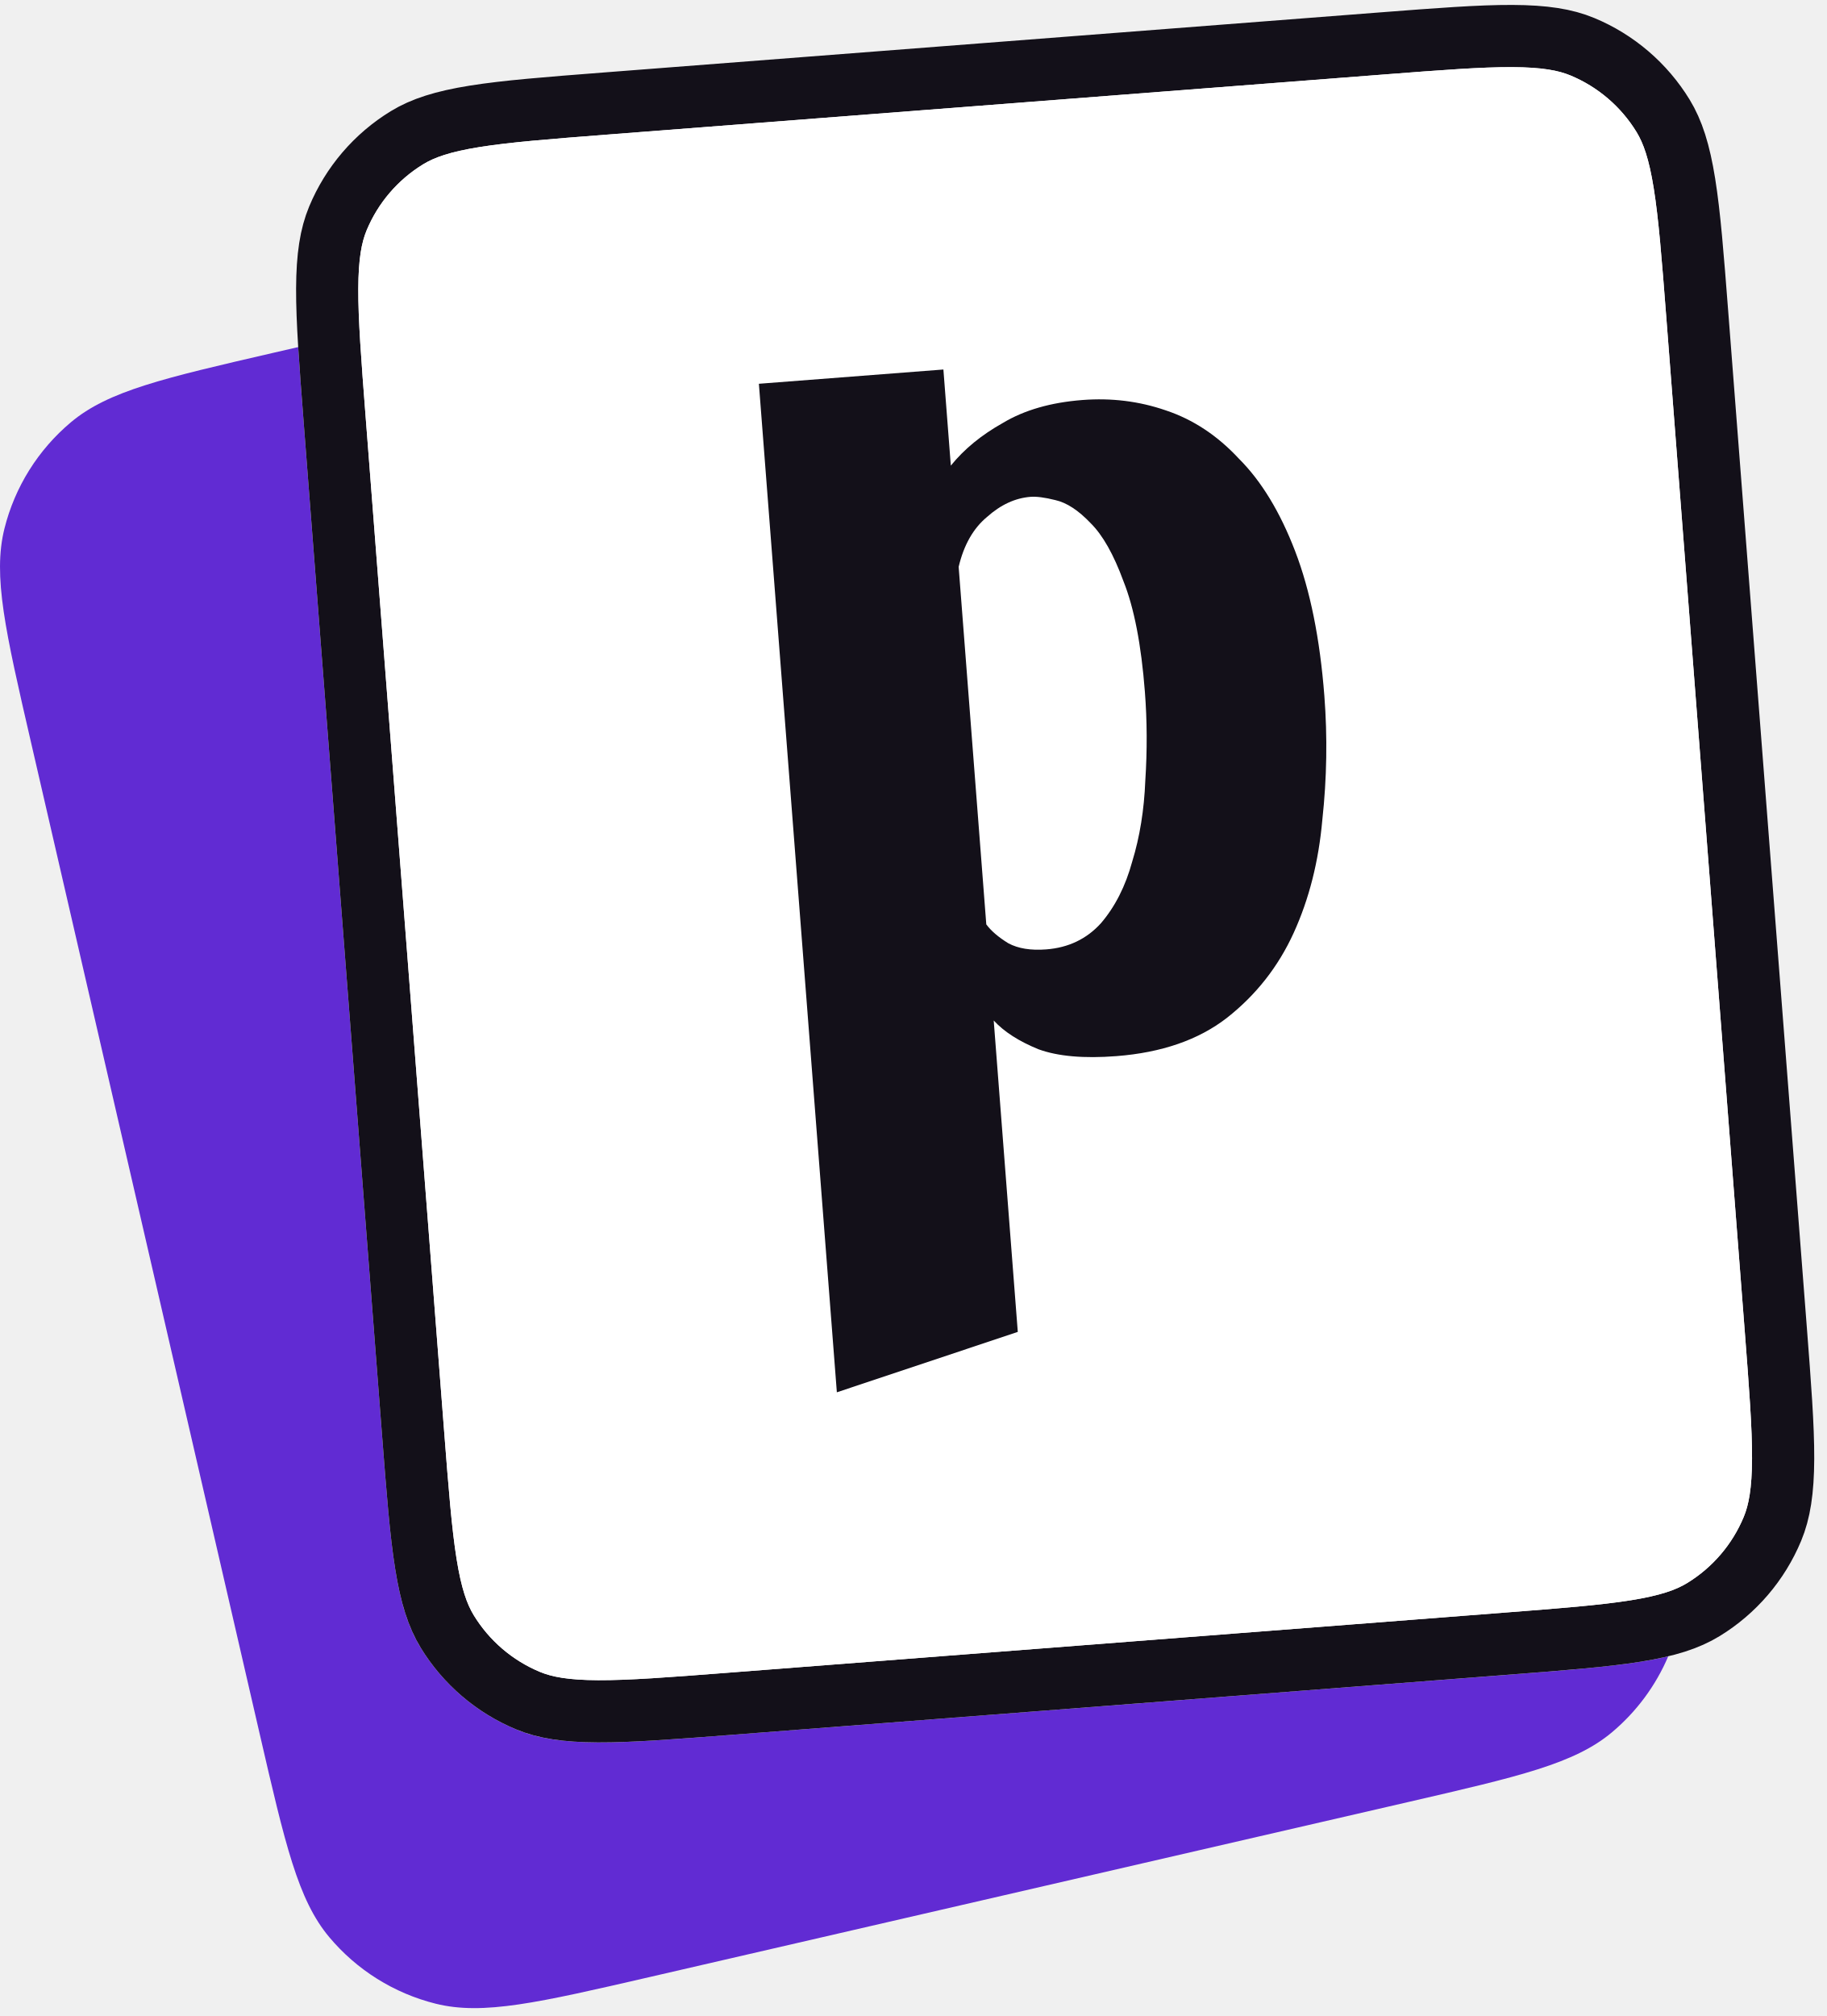
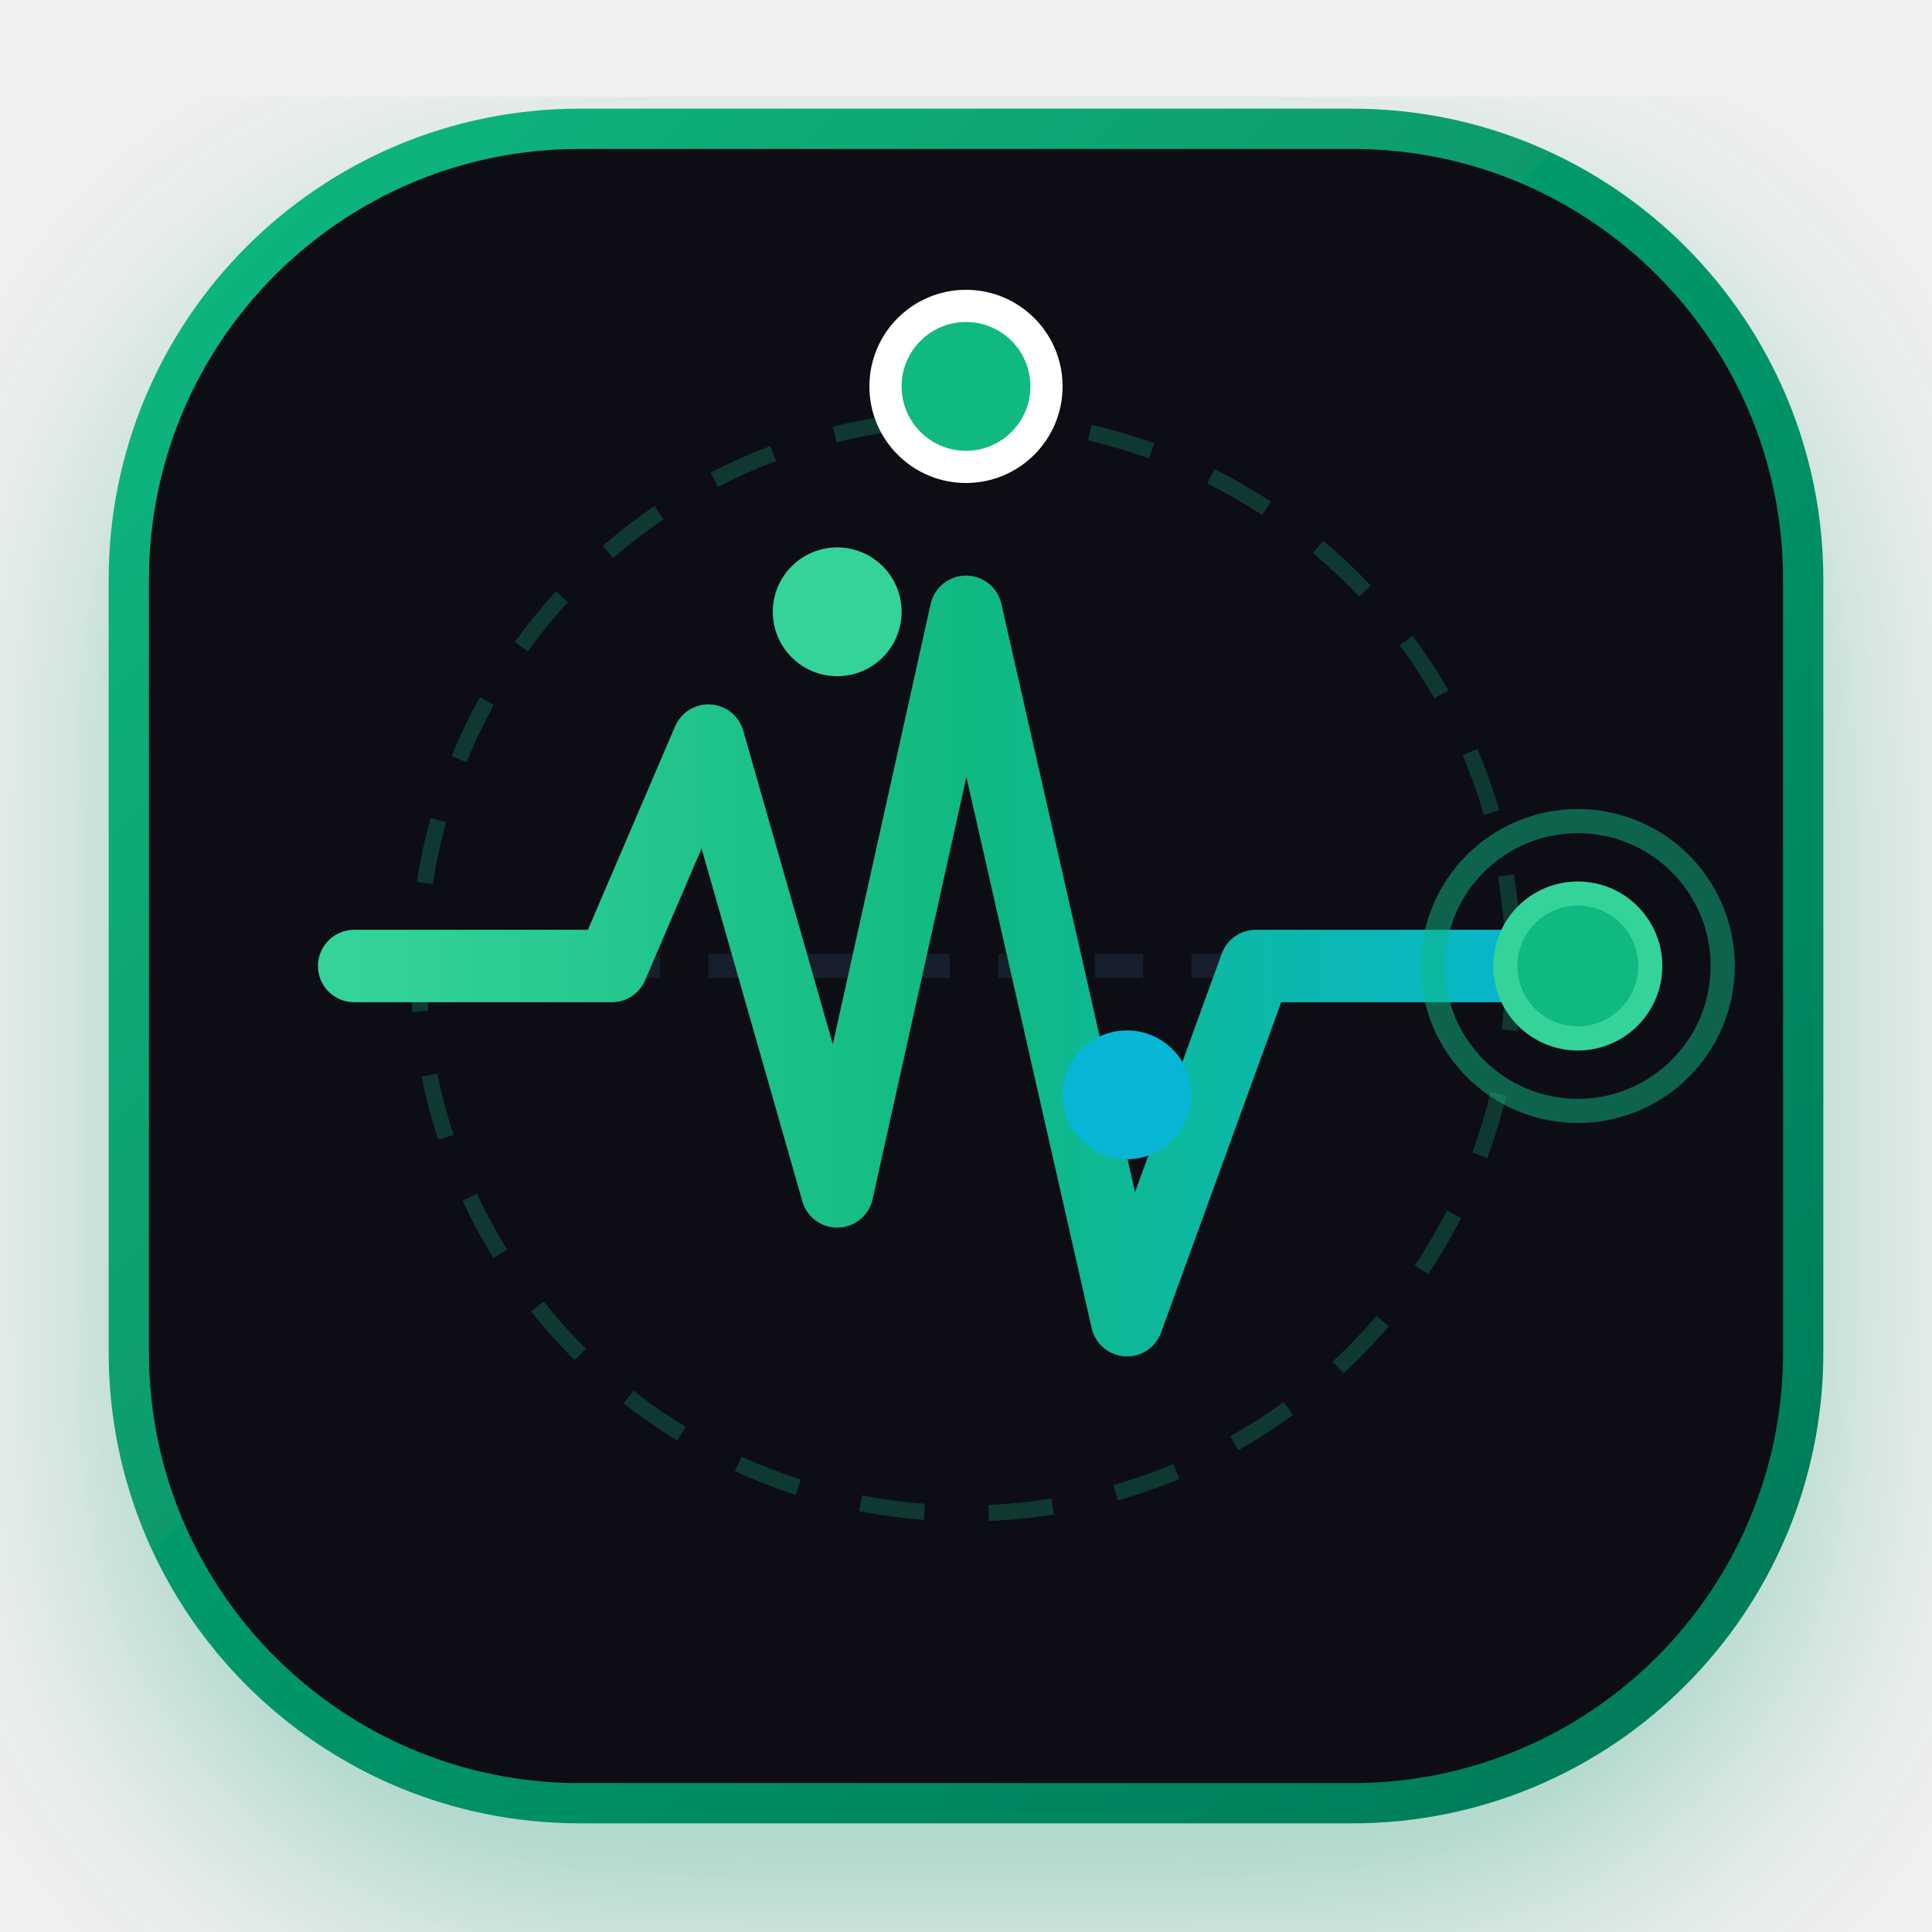
- <svg xmlns="http://www.w3.org/2000/svg" width="145" height="160" viewBox="0 0 145 160" fill="none">
-   <path d="M23.67 27.546C23.777 29.277 23.928 31.231 24.101 33.461L30.332 113.972C31.028 122.971 31.376 127.47 33.394 130.772C35.168 133.676 37.816 135.944 40.959 137.25C44.531 138.735 49.031 138.387 58.029 137.691L119.694 132.918C125.528 132.467 129.471 132.162 132.422 131.453C131.433 133.777 129.905 135.847 127.952 137.486C124.988 139.972 120.59 140.987 111.796 143.015L51.529 156.917C42.734 158.945 38.337 159.96 34.583 159.023C31.281 158.199 28.325 156.351 26.137 153.743C23.651 150.779 22.637 146.382 20.608 137.587L2.458 58.901C0.429 50.106 -0.585 45.709 0.352 41.955C1.175 38.653 3.024 35.697 5.631 33.51C8.595 31.023 12.993 30.009 21.788 27.98L23.67 27.546Z" fill="#612BD3" />
-   <path d="M26.562 33.268C26.211 28.728 25.961 25.471 25.972 22.899C25.983 20.356 26.254 18.701 26.821 17.336C27.928 14.675 29.848 12.432 32.307 10.93C33.569 10.159 35.163 9.636 37.674 9.234C40.213 8.828 43.47 8.574 48.01 8.222L109.675 3.45C114.215 3.099 117.472 2.849 120.044 2.86C122.587 2.871 124.242 3.141 125.607 3.709C128.269 4.815 130.511 6.736 132.014 9.195C132.785 10.457 133.307 12.05 133.709 14.562C134.116 17.101 134.37 20.358 134.721 24.898L140.952 105.41C141.303 109.95 141.553 113.207 141.542 115.779C141.531 118.322 141.261 119.976 140.693 121.342C139.586 124.003 137.666 126.246 135.207 127.748C133.945 128.519 132.351 129.041 129.84 129.444C127.301 129.85 124.044 130.104 119.504 130.455L57.839 135.228C53.299 135.579 50.042 135.829 47.47 135.818C44.927 135.807 43.272 135.537 41.907 134.969C39.245 133.862 37.003 131.942 35.5 129.483C34.729 128.221 34.207 126.627 33.805 124.116C33.398 121.577 33.145 118.32 32.793 113.78L26.562 33.268Z" stroke="#131019" stroke-width="4.937" />
-   <path d="M48.201 10.683L109.866 5.911C114.446 5.556 117.586 5.317 120.034 5.327C122.424 5.338 123.715 5.595 124.66 5.988C126.84 6.894 128.677 8.467 129.907 10.481C130.441 11.354 130.894 12.591 131.272 14.951C131.659 17.368 131.905 20.507 132.26 25.088L138.491 105.599C138.845 110.18 139.084 113.319 139.074 115.767C139.063 118.157 138.806 119.449 138.413 120.393C137.507 122.573 135.934 124.41 133.92 125.641C133.047 126.174 131.81 126.627 129.45 127.005C127.033 127.392 123.894 127.639 119.314 127.993L57.649 132.766C53.068 133.12 49.929 133.359 47.481 133.349C45.091 133.338 43.799 133.081 42.855 132.688C40.675 131.782 38.838 130.209 37.607 128.195C37.074 127.322 36.621 126.085 36.243 123.725C35.856 121.308 35.609 118.169 35.255 113.589L29.024 33.077C28.669 28.496 28.43 25.357 28.441 22.909C28.451 20.519 28.708 19.227 29.101 18.283C30.007 16.103 31.58 14.266 33.595 13.035C34.468 12.502 35.704 12.049 38.064 11.671C40.481 11.284 43.62 11.037 48.201 10.683Z" fill="white" />
-   <path d="M74.885 29.326L75.475 36.954C76.533 35.644 77.912 34.514 79.612 33.564C81.307 32.547 83.408 31.941 85.917 31.747C88.222 31.569 90.426 31.841 92.528 32.566C94.698 33.285 96.639 34.567 98.351 36.413C100.125 38.185 101.61 40.628 102.805 43.742C104.001 46.855 104.774 50.683 105.125 55.226C105.377 58.48 105.324 61.759 104.965 65.06C104.674 68.357 103.916 71.348 102.692 74.035C101.467 76.722 99.697 78.973 97.382 80.789C95.13 82.532 92.207 83.542 88.613 83.82C86.037 84.019 83.976 83.838 82.432 83.275C80.883 82.644 79.698 81.883 78.879 80.992L80.79 105.706L66.428 110.5L60.239 30.458L74.885 29.326ZM83.047 75.349C84.81 75.213 86.257 74.521 87.388 73.274C88.514 71.96 89.343 70.327 89.874 68.376C90.474 66.419 90.82 64.278 90.912 61.952C91.068 59.553 91.057 57.2 90.878 54.895C90.59 51.166 90.023 48.243 89.177 46.125C88.399 44.003 87.53 42.467 86.57 41.518C85.605 40.502 84.671 39.892 83.769 39.689C82.934 39.48 82.279 39.395 81.805 39.431C80.584 39.526 79.432 40.058 78.347 41.029C77.258 41.931 76.507 43.251 76.096 44.988L78.29 73.364C78.671 73.88 79.255 74.381 80.043 74.865C80.825 75.282 81.827 75.444 83.047 75.349Z" fill="#131019" />
+ <svg xmlns="http://www.w3.org/2000/svg" viewBox="0 0 120 120" width="120" height="120" fill="none">
+   <defs>
+     <linearGradient id="pulseGlow2" x1="0%" y1="0%" x2="100%" y2="100%">
+       <stop offset="0%" stop-color="#10b981" />
+       <stop offset="50%" stop-color="#059669" />
+       <stop offset="100%" stop-color="#047857" />
+     </linearGradient>
+     <linearGradient id="pulseAccent2" x1="0%" y1="0%" x2="100%" y2="0%">
+       <stop offset="0%" stop-color="#34d399" />
+       <stop offset="50%" stop-color="#10b981" />
+       <stop offset="100%" stop-color="#06b6d4" />
+     </linearGradient>
+     <filter id="softShadow2" x="-20%" y="-20%" width="140%" height="140%">
+       <feDropShadow dx="0" dy="6" stdDeviation="8" flood-color="#059669" flood-opacity="0.35" />
+     </filter>
+   </defs>
+   <rect x="8" y="8" width="104" height="104" rx="28" fill="#0b0f17" stroke="url(#pulseGlow2)" stroke-width="2.5" filter="url(#softShadow2)" />
+   <path d="M20 60h80" stroke="#1e293b" stroke-width="1.5" stroke-dasharray="3 3" opacity="0.6" />
+   <circle cx="60" cy="60" r="34" stroke="#10b981" stroke-width="1" stroke-dasharray="4 4" opacity="0.25" />
+   <path d="M22 60h16l6-14 8 28 8-36 10 44 8-22h20" stroke="url(#pulseAccent2)" stroke-width="4.5" stroke-linecap="round" stroke-linejoin="round" />
+   <circle cx="52" cy="38" r="4" fill="#34d399" />
+   <circle cx="60" cy="24" r="5" fill="#10b981" stroke="#ffffff" stroke-width="2" />
+   <circle cx="70" cy="68" r="4" fill="#06b6d4" />
+   <circle cx="98" cy="60" r="4.5" fill="#10b981" stroke="#34d399" stroke-width="1.5" />
+   <circle cx="98" cy="60" r="9" stroke="#10b981" stroke-width="1.5" opacity="0.5" />
</svg>
